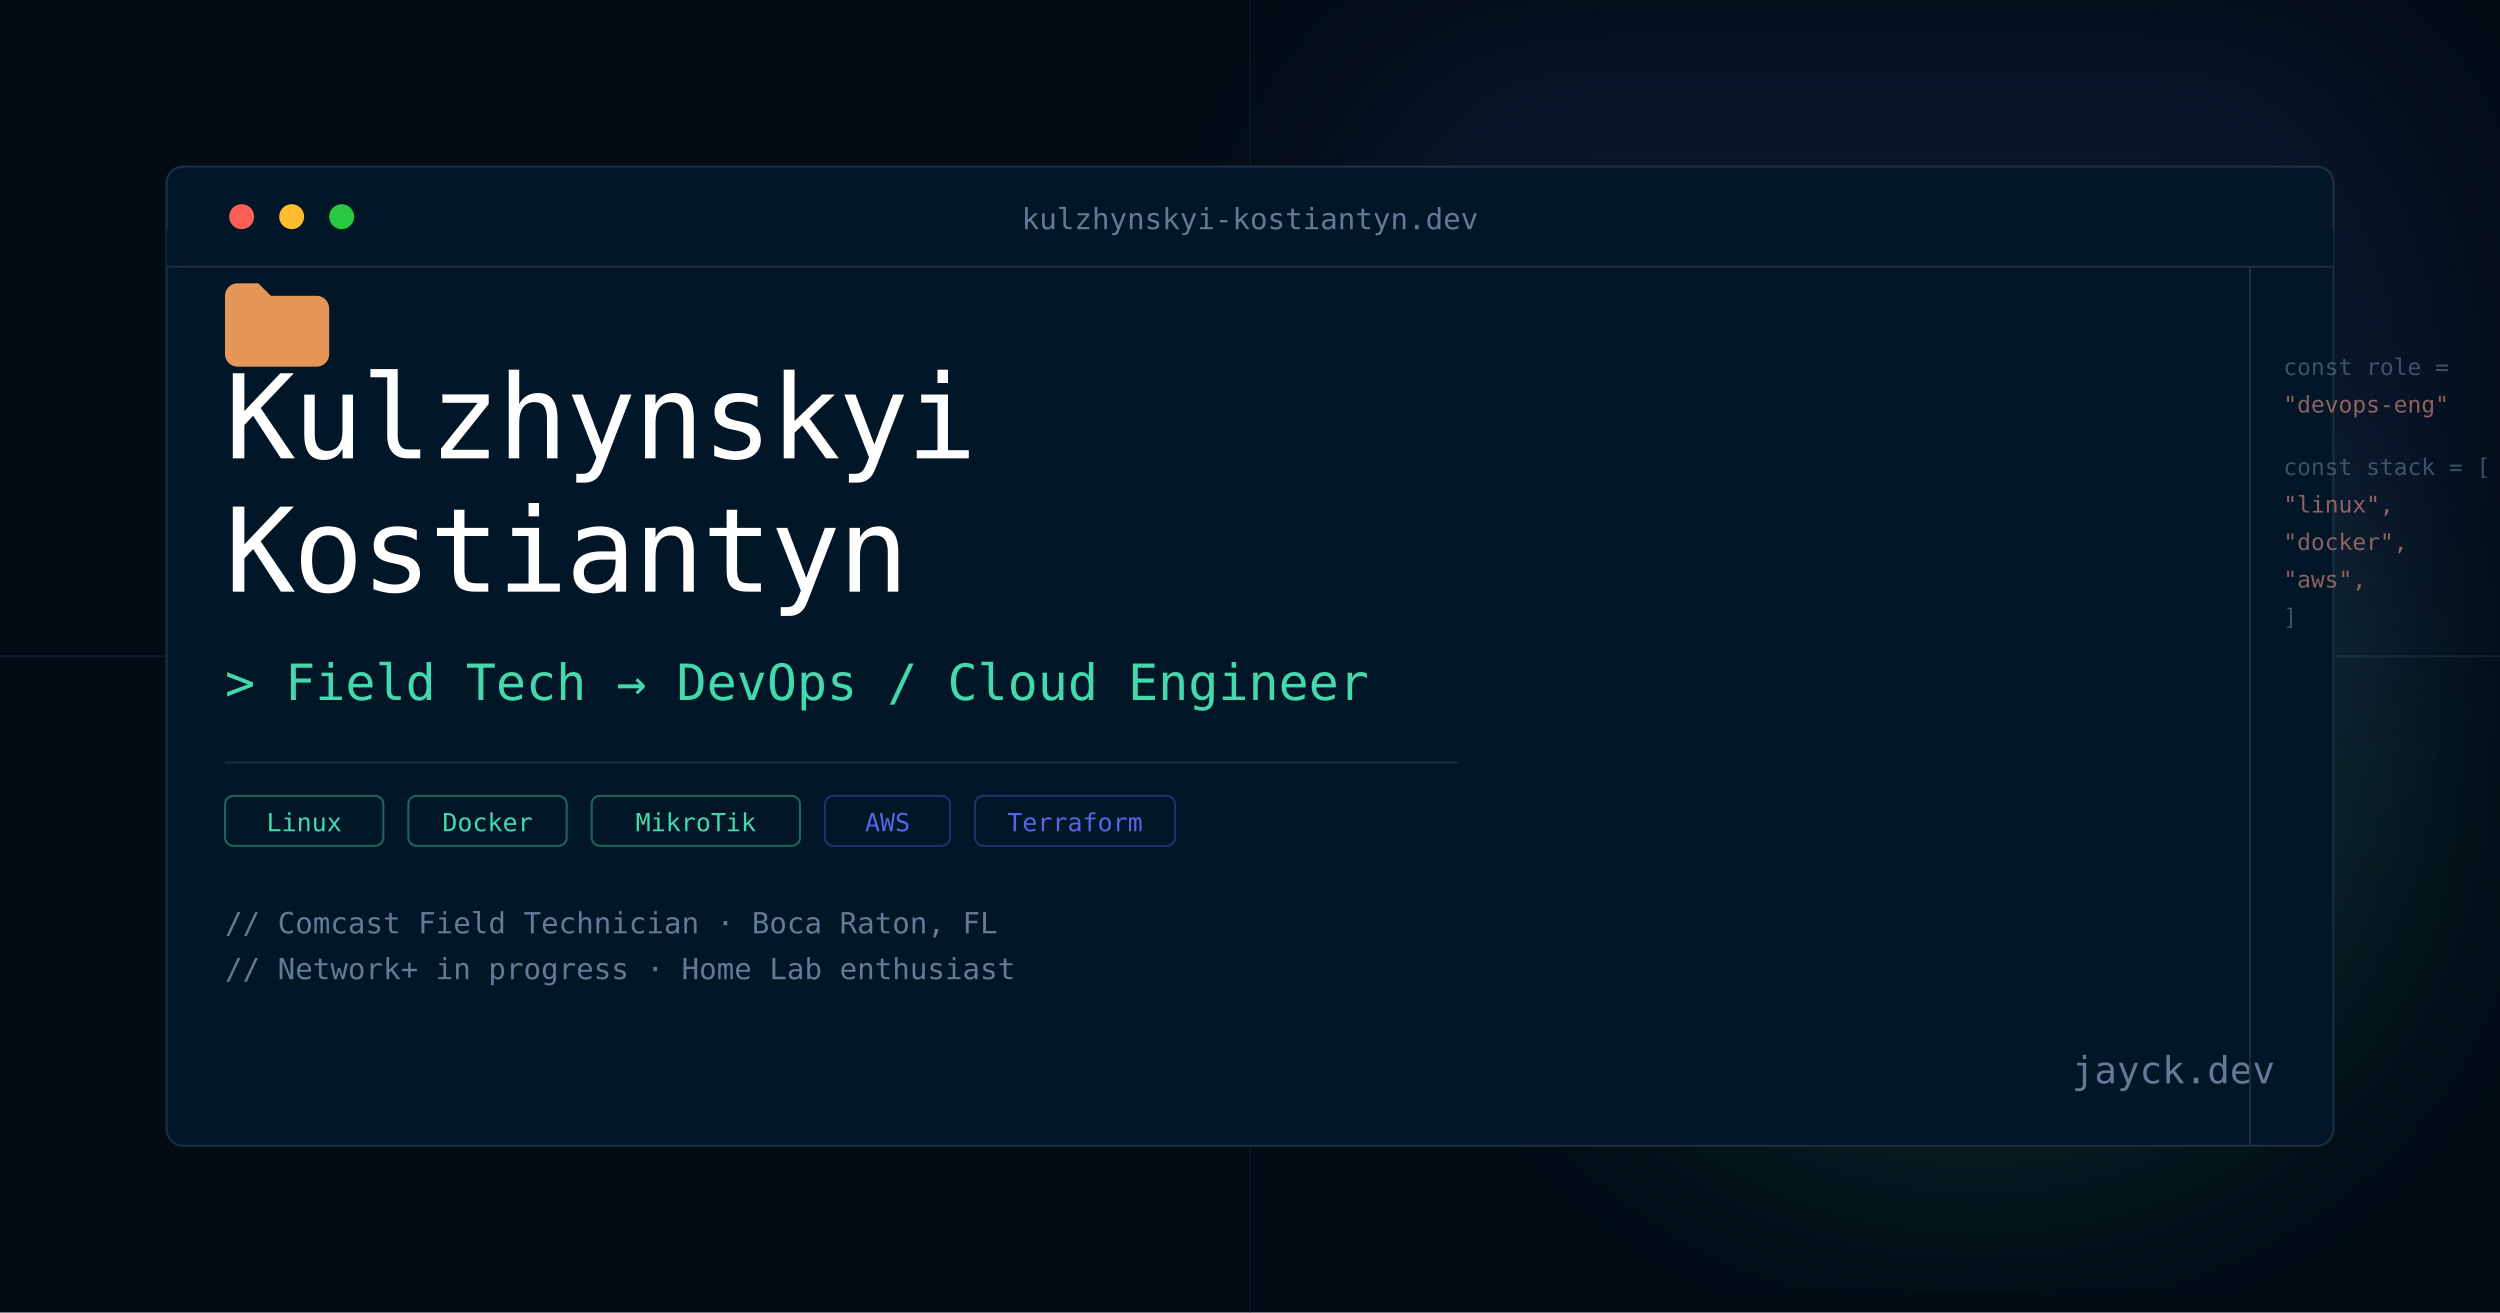
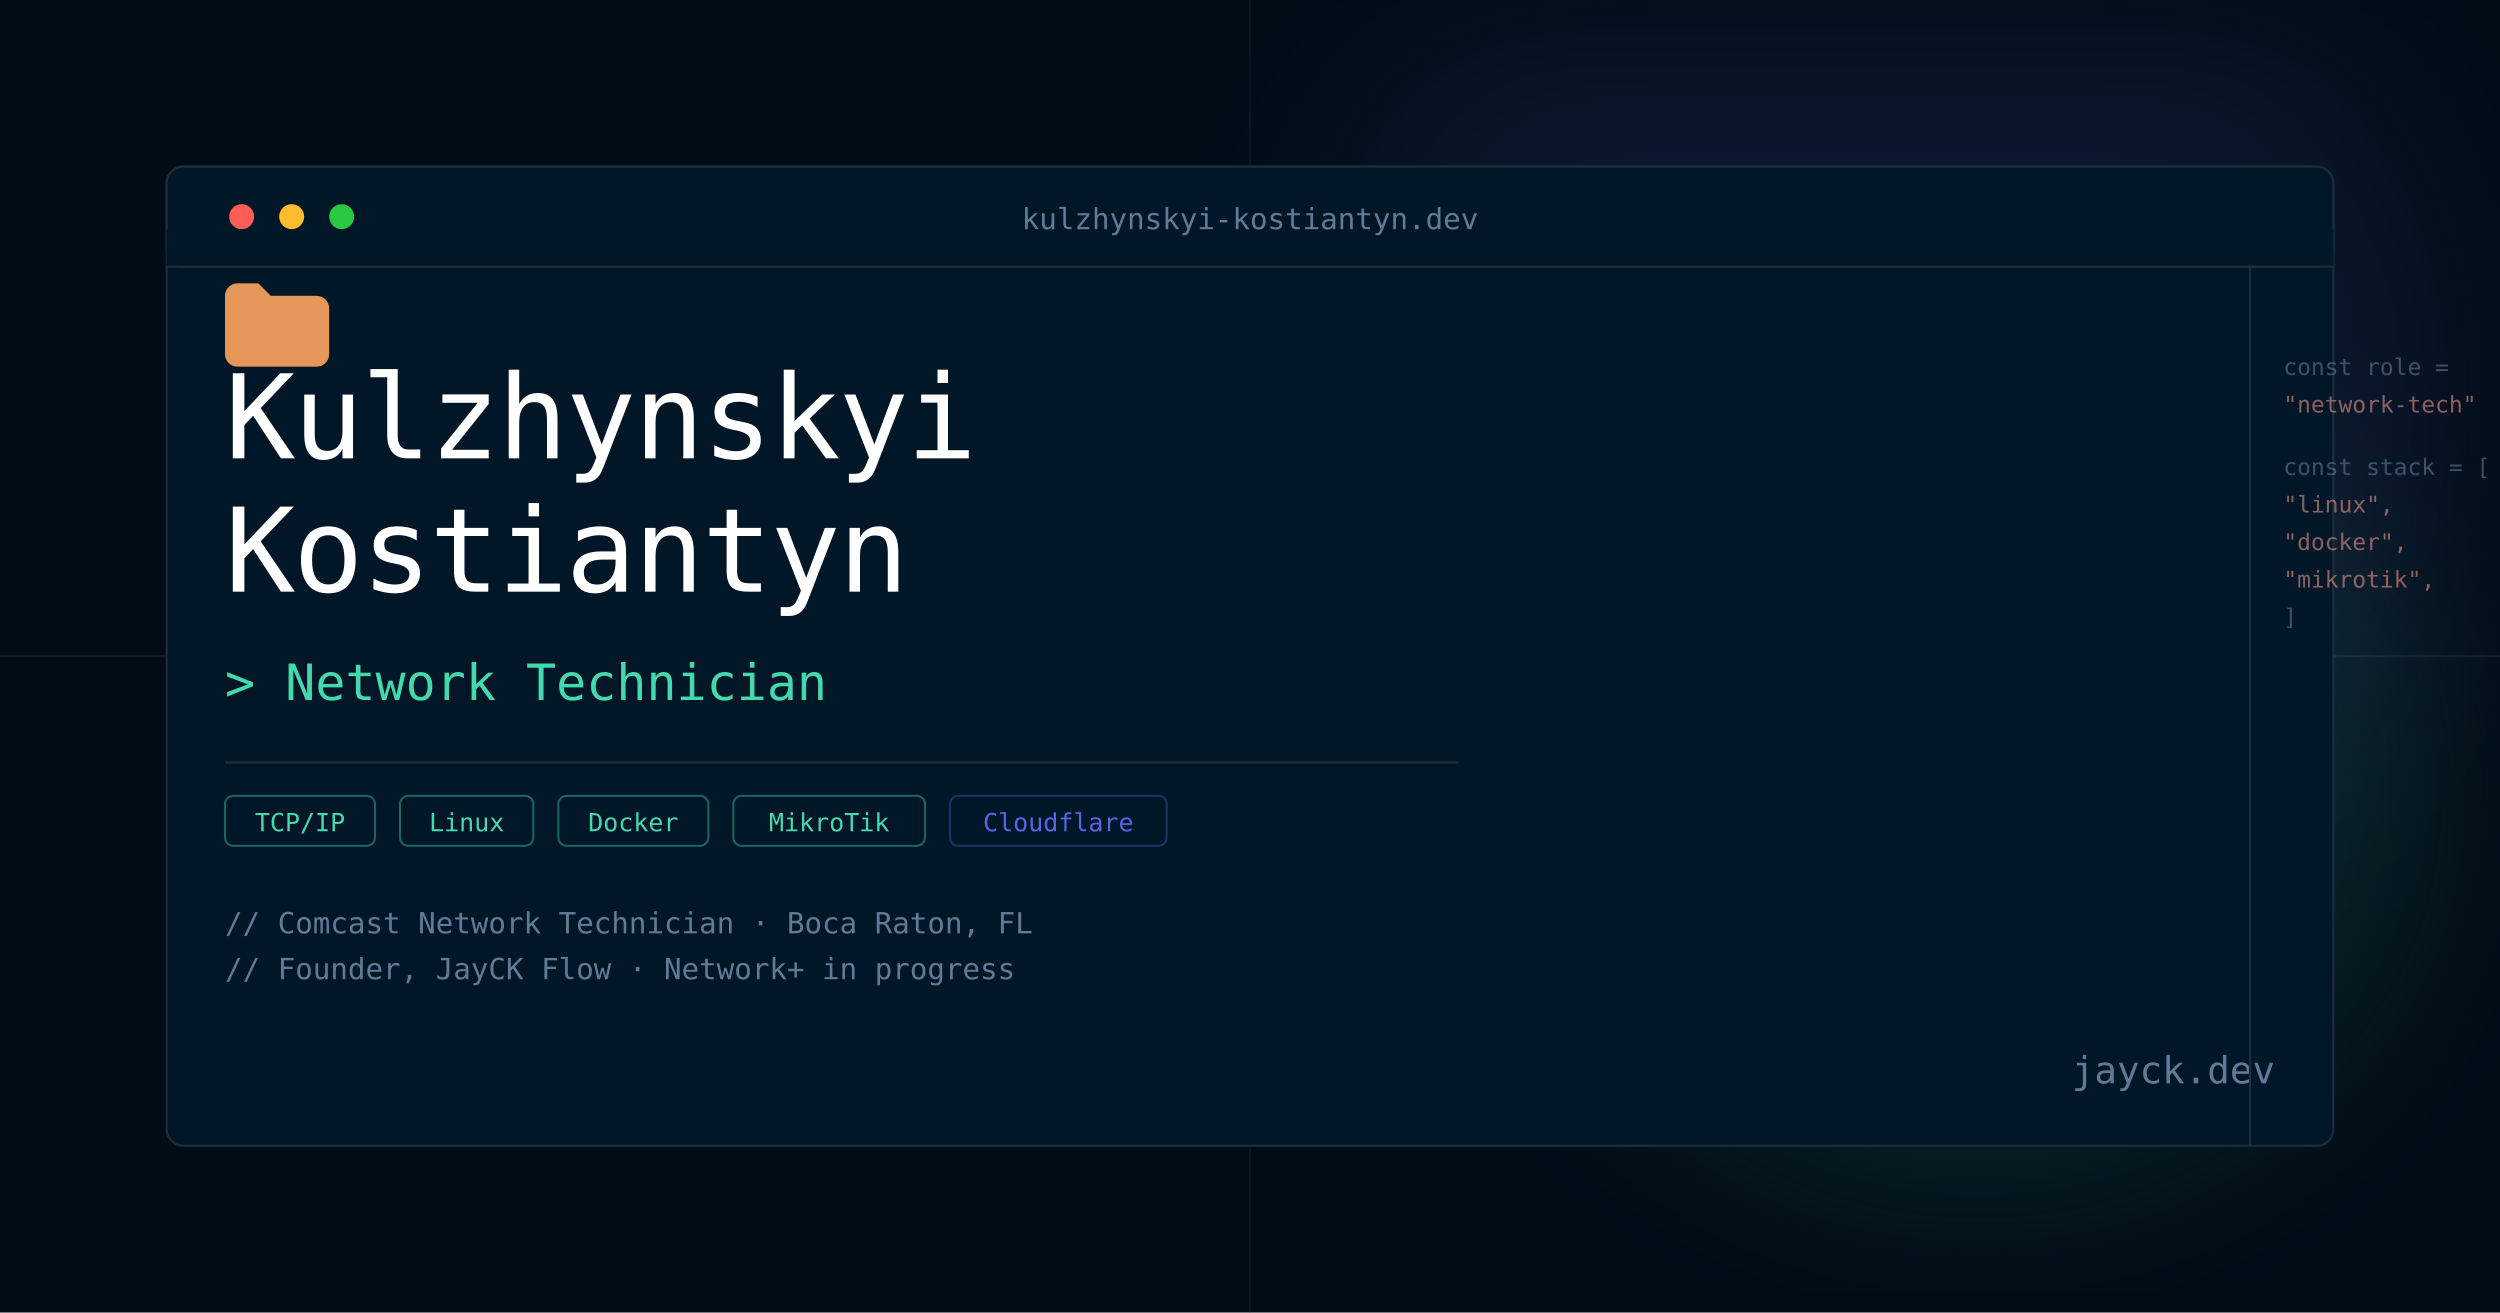
<svg xmlns="http://www.w3.org/2000/svg" viewBox="0 0 1200 630" width="1200" height="630">
  <rect width="1200" height="630" fill="#010C15" />
  <line x1="0" y1="315" x2="1200" y2="315" stroke="#1E2D3D" stroke-width="1" opacity="0.5" />
  <line x1="600" y1="0" x2="600" y2="630" stroke="#1E2D3D" stroke-width="1" opacity="0.3" />
  <ellipse cx="900" cy="200" rx="280" ry="260" fill="#4D5BCE" opacity="0.12" filter="url(#blur)" />
  <ellipse cx="950" cy="380" rx="220" ry="200" fill="#43D9AD" opacity="0.10" filter="url(#blur)" />
  <defs>
    <filter id="blur">
      <feGaussianBlur stdDeviation="40" />
    </filter>
  </defs>
  <rect x="80" y="80" width="1040" height="470" rx="8" fill="#011627" stroke="#1E2D3D" stroke-width="1" />
  <rect x="80" y="80" width="1040" height="48" rx="8" fill="#011627" stroke="#1E2D3D" stroke-width="1" />
  <rect x="80" y="110" width="1040" height="18" fill="#011627" />
  <circle cx="116" cy="104" r="6" fill="#FF5F57" />
  <circle cx="140" cy="104" r="6" fill="#FEBC2E" />
  <circle cx="164" cy="104" r="6" fill="#28C840" />
-   <text x="600" y="110" font-family="monospace" font-size="14" fill="#607B96" text-anchor="middle">kulzhynskyi-kostiantyn.dev</text>
+   <text x="600" y="110" font-family="Fira Code, monospace" font-size="14" fill="#607B96" text-anchor="middle">kulzhynskyi-kostiantyn.dev</text>
  <path d="M108 142a6 6 0 016-6h10l6 6h22a6 6 0 016 6v22a6 6 0 01-6 6h-38a6 6 0 01-6-6v-28z" fill="#FEA55F" fill-opacity="0.9" />
  <line x1="80" y1="128" x2="1120" y2="128" stroke="#1E2D3D" stroke-width="1" />
-   <text x="108" y="220" font-family="monospace" font-size="56" font-weight="400" fill="#FFFFFF" letter-spacing="-1">Kulzhynskyi</text>
-   <text x="108" y="284" font-family="monospace" font-size="56" font-weight="400" fill="#FFFFFF" letter-spacing="-1">Kostiantyn</text>
-   <text x="108" y="336" font-family="monospace" font-size="24" fill="#43D9AD">&gt; Field Tech → DevOps / Cloud Engineer</text>
+   <text x="108" y="220" font-family="Fira Code, monospace" font-size="56" font-weight="400" fill="#FFFFFF" letter-spacing="-1">Kulzhynskyi</text>
+   <text x="108" y="284" font-family="Fira Code, monospace" font-size="56" font-weight="400" fill="#FFFFFF" letter-spacing="-1">Kostiantyn</text>
+   <text x="108" y="336" font-family="Fira Code, monospace" font-size="24" fill="#43D9AD">&gt; Network Technician</text>
  <line x1="108" y1="366" x2="700" y2="366" stroke="#1E2D3D" stroke-width="1" />
-   <rect x="108" y="382" width="76" height="24" rx="4" fill="none" stroke="#43D9AD" stroke-width="1" opacity="0.4" />
-   <text x="146" y="399" font-family="monospace" font-size="12" fill="#43D9AD" text-anchor="middle">Linux</text>
-   <rect x="196" y="382" width="76" height="24" rx="4" fill="none" stroke="#43D9AD" stroke-width="1" opacity="0.4" />
-   <text x="234" y="399" font-family="monospace" font-size="12" fill="#43D9AD" text-anchor="middle">Docker</text>
-   <rect x="284" y="382" width="100" height="24" rx="4" fill="none" stroke="#43D9AD" stroke-width="1" opacity="0.4" />
-   <text x="334" y="399" font-family="monospace" font-size="12" fill="#43D9AD" text-anchor="middle">MikroTik</text>
-   <rect x="396" y="382" width="60" height="24" rx="4" fill="none" stroke="#4D5BCE" stroke-width="1" opacity="0.4" />
-   <text x="426" y="399" font-family="monospace" font-size="12" fill="#5565E8" text-anchor="middle">AWS</text>
-   <rect x="468" y="382" width="96" height="24" rx="4" fill="none" stroke="#4D5BCE" stroke-width="1" opacity="0.4" />
-   <text x="516" y="399" font-family="monospace" font-size="12" fill="#5565E8" text-anchor="middle">Terraform</text>
-   <text x="108" y="448" font-family="monospace" font-size="14" fill="#607B96">// Comcast Field Technician · Boca Raton, FL</text>
-   <text x="108" y="470" font-family="monospace" font-size="14" fill="#607B96">// Network+ in progress · Home Lab enthusiast</text>
-   <text x="1092" y="520" font-family="monospace" font-size="18" fill="#607B96" text-anchor="end">jayck.dev</text>
+   <rect x="108" y="382" width="72" height="24" rx="4" fill="none" stroke="#43D9AD" stroke-width="1" opacity="0.4" />
+   <text x="144" y="399" font-family="Fira Code, monospace" font-size="12" fill="#43D9AD" text-anchor="middle">TCP/IP</text>
+   <rect x="192" y="382" width="64" height="24" rx="4" fill="none" stroke="#43D9AD" stroke-width="1" opacity="0.4" />
+   <text x="224" y="399" font-family="Fira Code, monospace" font-size="12" fill="#43D9AD" text-anchor="middle">Linux</text>
+   <rect x="268" y="382" width="72" height="24" rx="4" fill="none" stroke="#43D9AD" stroke-width="1" opacity="0.4" />
+   <text x="304" y="399" font-family="Fira Code, monospace" font-size="12" fill="#43D9AD" text-anchor="middle">Docker</text>
+   <rect x="352" y="382" width="92" height="24" rx="4" fill="none" stroke="#43D9AD" stroke-width="1" opacity="0.4" />
+   <text x="398" y="399" font-family="Fira Code, monospace" font-size="12" fill="#43D9AD" text-anchor="middle">MikroTik</text>
+   <rect x="456" y="382" width="104" height="24" rx="4" fill="none" stroke="#4D5BCE" stroke-width="1" opacity="0.4" />
+   <text x="508" y="399" font-family="Fira Code, monospace" font-size="12" fill="#5565E8" text-anchor="middle">Cloudflare</text>
+   <text x="108" y="448" font-family="Fira Code, monospace" font-size="14" fill="#607B96">// Comcast Network Technician · Boca Raton, FL</text>
+   <text x="108" y="470" font-family="Fira Code, monospace" font-size="14" fill="#607B96">// Founder, JayCK Flow · Network+ in progress</text>
+   <text x="1092" y="520" font-family="Fira Code, monospace" font-size="18" fill="#607B96" text-anchor="end">jayck.dev</text>
  <line x1="1080" y1="128" x2="1080" y2="550" stroke="#1E2D3D" stroke-width="1" />
-   <text x="1096" y="180" font-family="monospace" font-size="11" fill="#607B96" opacity="0.6">const role =</text>
-   <text x="1096" y="198" font-family="monospace" font-size="11" fill="#E99287" opacity="0.6">  "devops-eng"</text>
-   <text x="1096" y="228" font-family="monospace" font-size="11" fill="#607B96" opacity="0.6">const stack = [</text>
-   <text x="1096" y="246" font-family="monospace" font-size="11" fill="#E99287" opacity="0.6">  "linux",</text>
-   <text x="1096" y="264" font-family="monospace" font-size="11" fill="#E99287" opacity="0.6">  "docker",</text>
-   <text x="1096" y="282" font-family="monospace" font-size="11" fill="#E99287" opacity="0.6">  "aws",</text>
-   <text x="1096" y="300" font-family="monospace" font-size="11" fill="#607B96" opacity="0.6">]</text>
+   <text x="1096" y="180" font-family="Fira Code, monospace" font-size="11" fill="#607B96" opacity="0.6">const role =</text>
+   <text x="1096" y="198" font-family="Fira Code, monospace" font-size="11" fill="#E99287" opacity="0.6">  "network-tech"</text>
+   <text x="1096" y="228" font-family="Fira Code, monospace" font-size="11" fill="#607B96" opacity="0.6">const stack = [</text>
+   <text x="1096" y="246" font-family="Fira Code, monospace" font-size="11" fill="#E99287" opacity="0.6">  "linux",</text>
+   <text x="1096" y="264" font-family="Fira Code, monospace" font-size="11" fill="#E99287" opacity="0.6">  "docker",</text>
+   <text x="1096" y="282" font-family="Fira Code, monospace" font-size="11" fill="#E99287" opacity="0.6">  "mikrotik",</text>
+   <text x="1096" y="300" font-family="Fira Code, monospace" font-size="11" fill="#607B96" opacity="0.6">]</text>
</svg>
